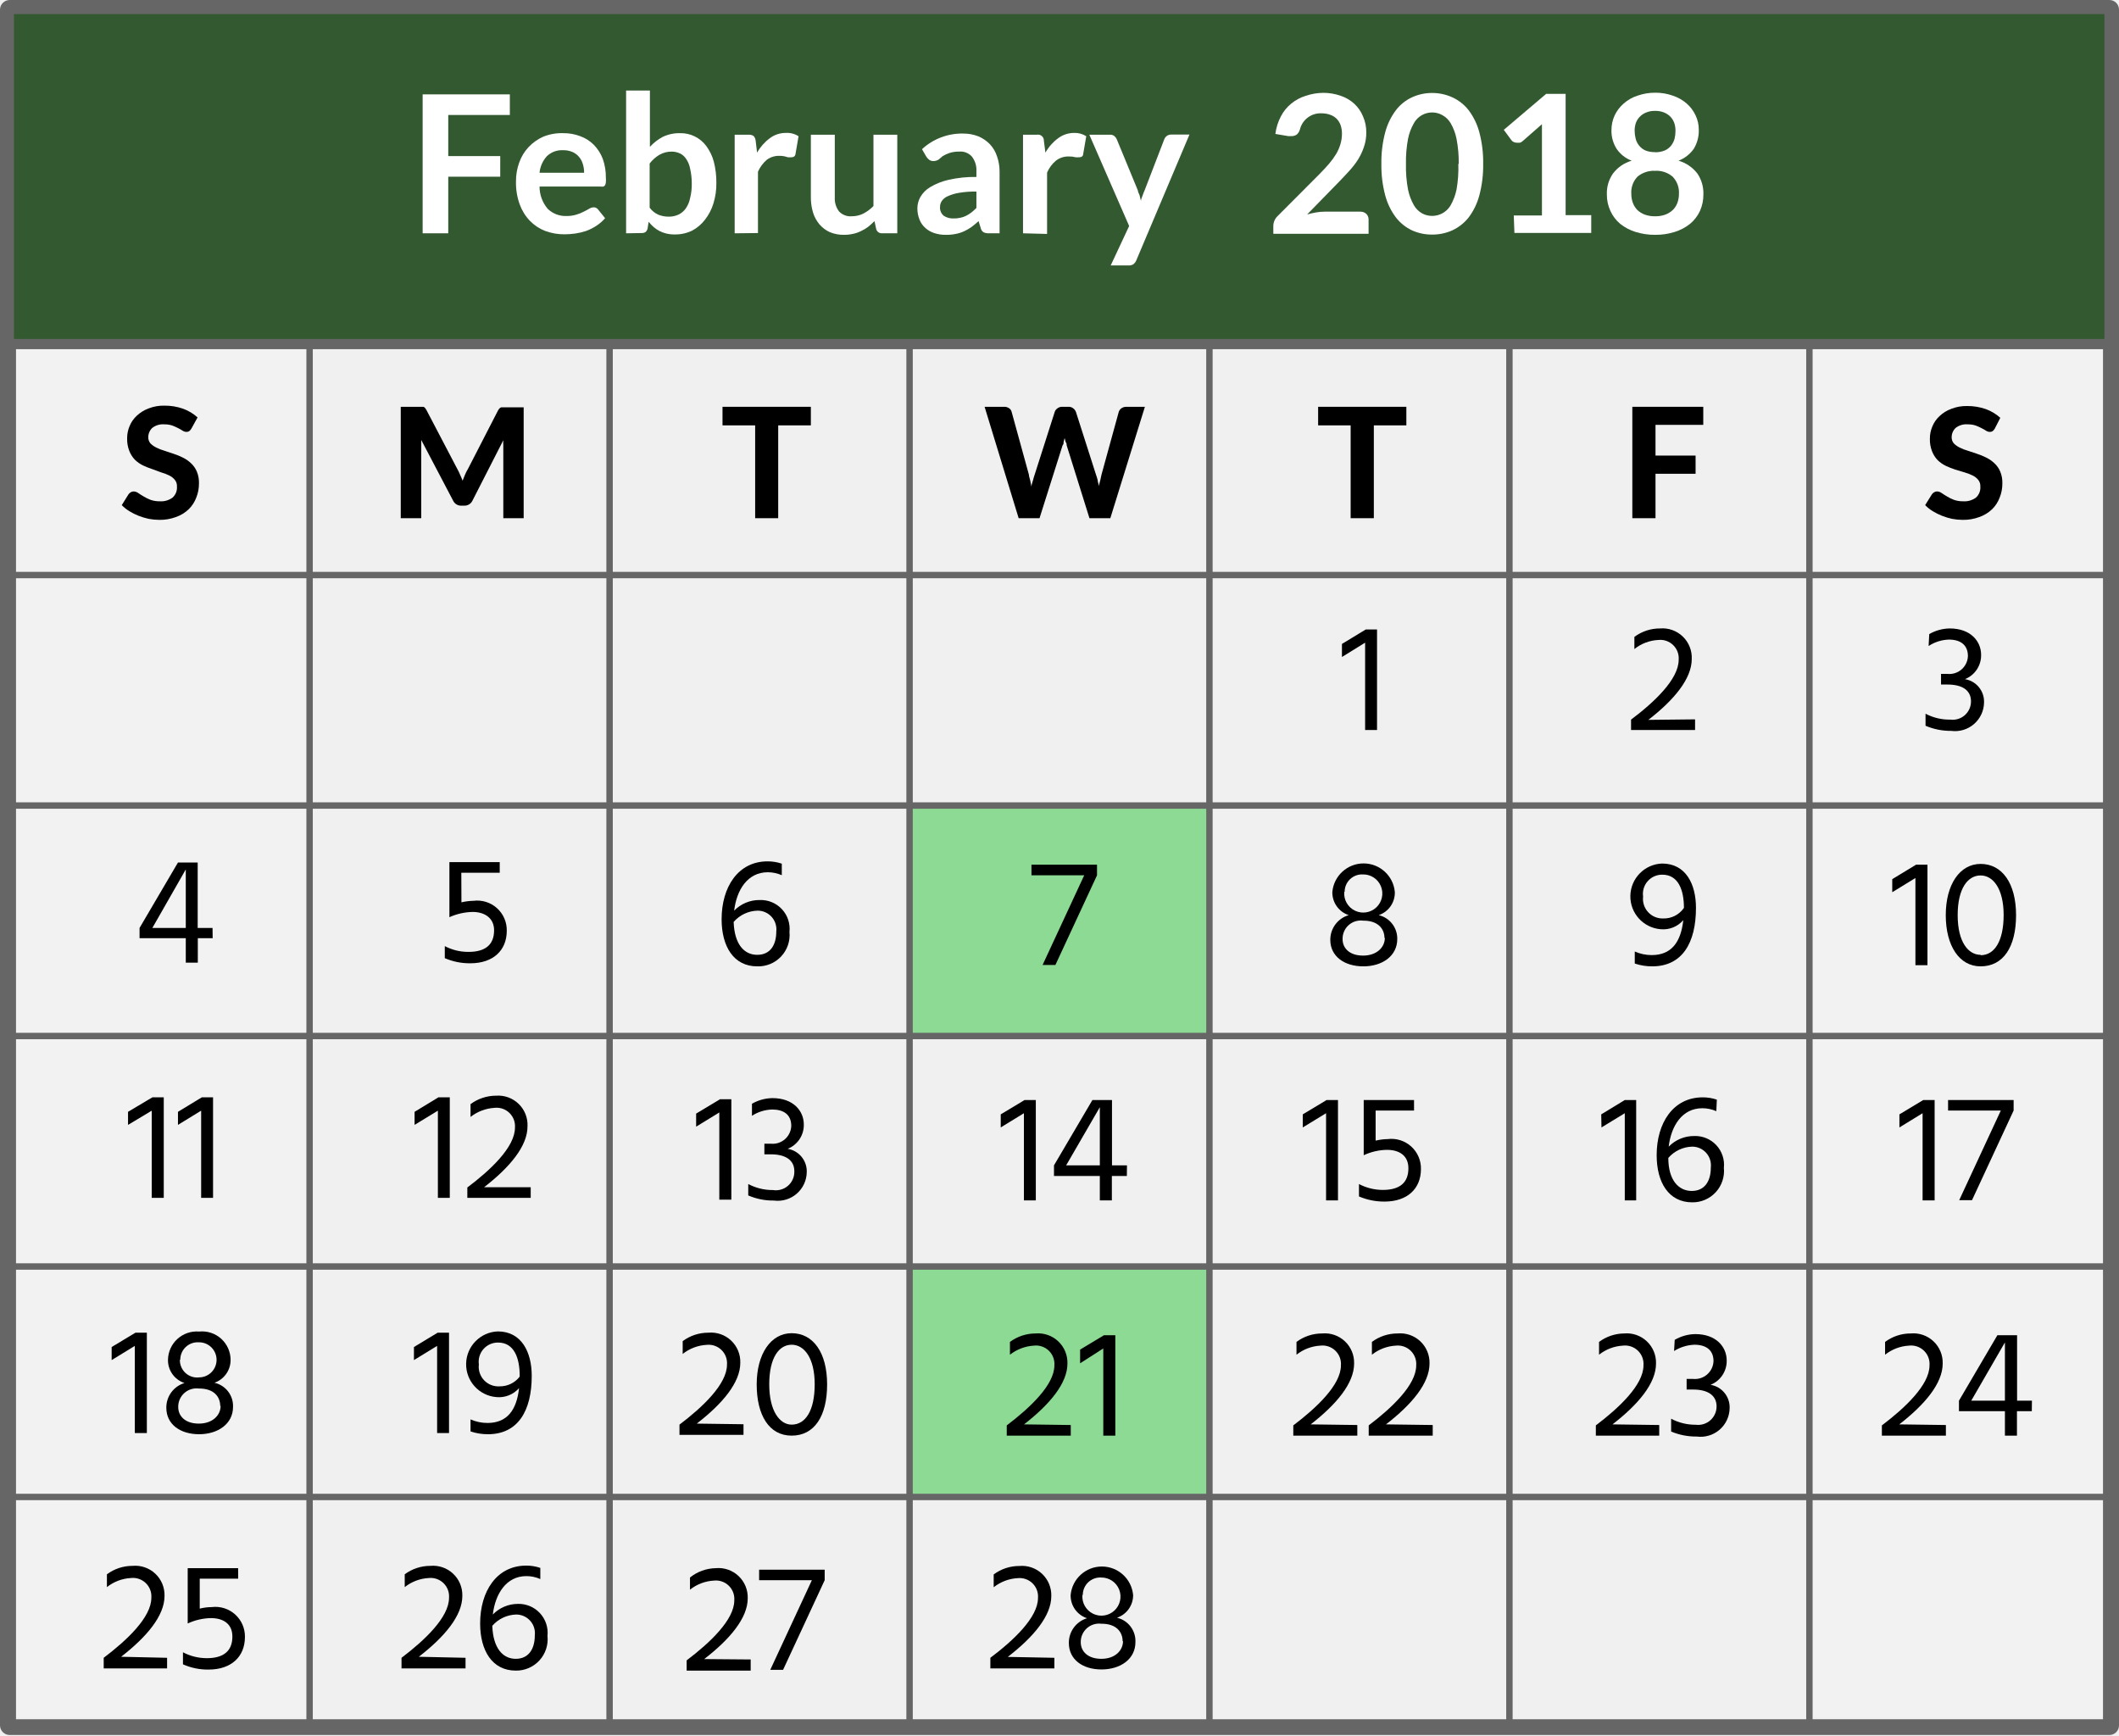
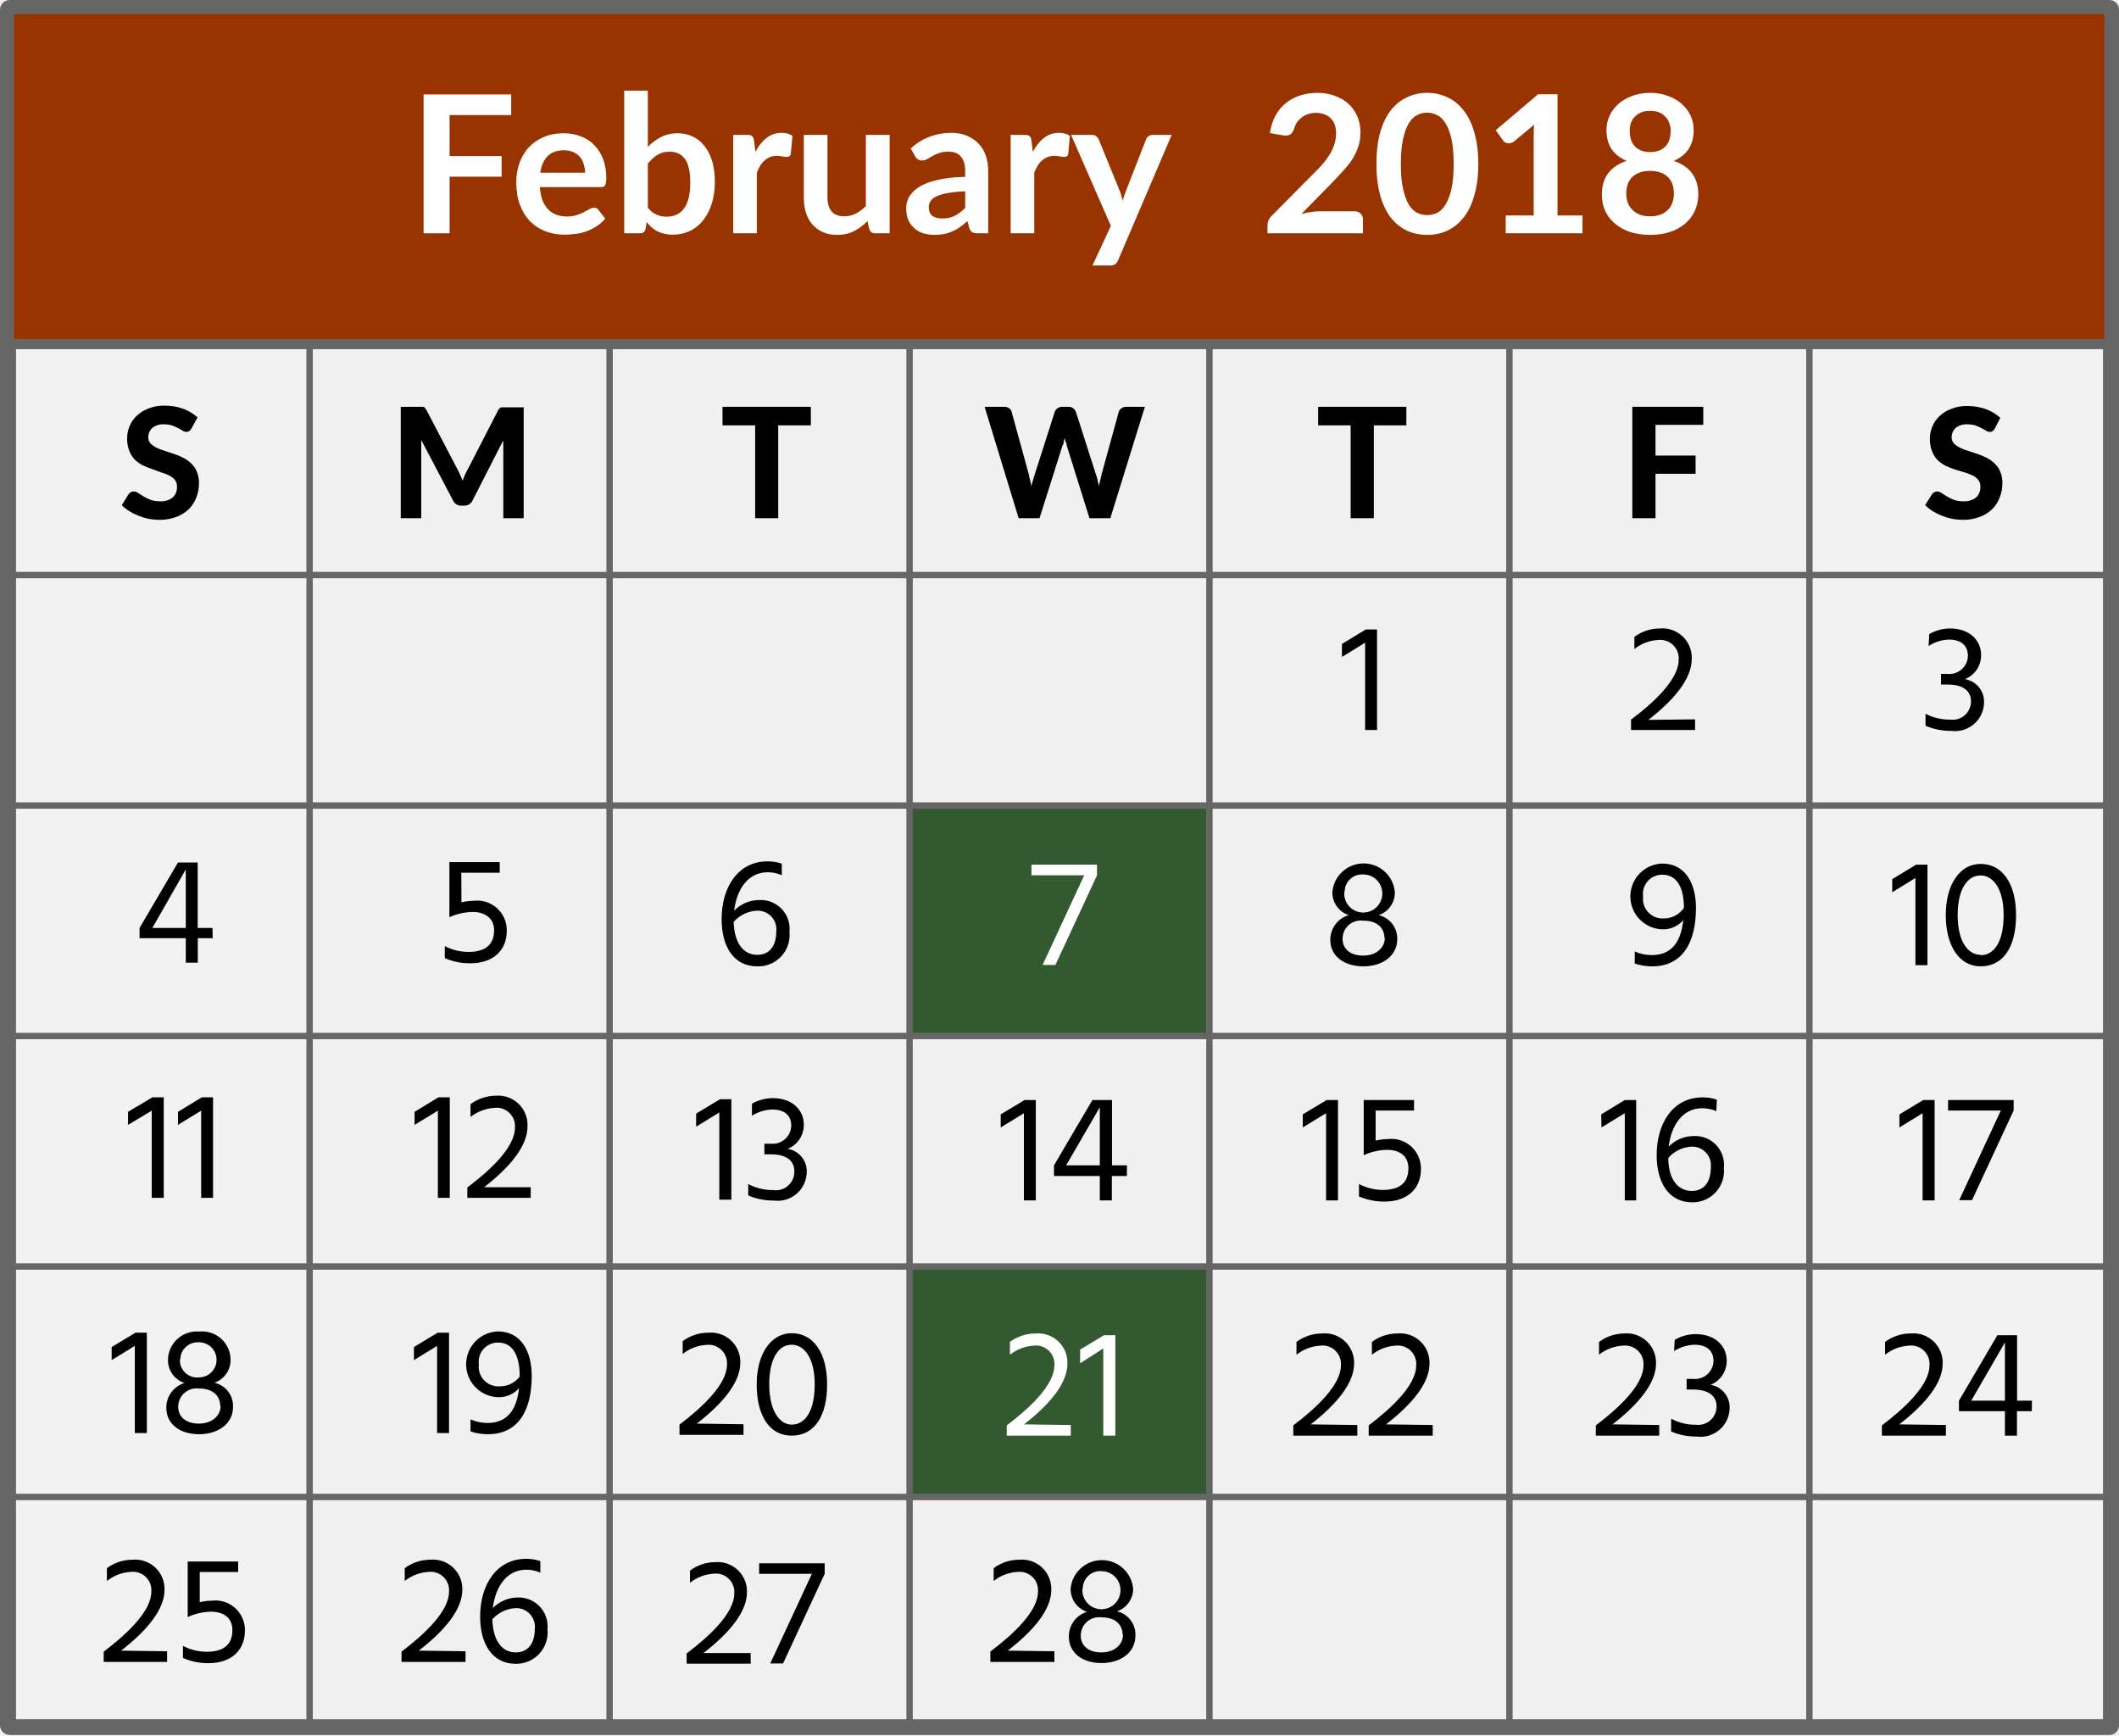
<svg xmlns="http://www.w3.org/2000/svg" viewBox="0 0 165.5 135.52">
  <defs>
-     <style>.a{fill:#f2f2f2;}.b{fill:#666;}.c,.f{fill:none;stroke:#666;stroke-miterlimit:10;}.d{fill:#32592f;}.e{fill:#8cda93;}.f{stroke-width:0.5px;}.g{fill:#fff;}</style>
+     <style>.a{fill:#f2f2f2;}.b{fill:#666;}.c,.f{fill:none;stroke:#666;stroke-miterlimit:10;}.d{fill:#930;}.e{fill:#32592f;}.f{stroke-width:0.5px;}.g,.h{fill:#fff;}.h{font-size:15px;font-family:Lato-Bold, Lato;font-weight:700;}.i{letter-spacing:-0.03em;}</style>
  </defs>
  <rect class="a" x="0.81" y="26.99" width="23.6" height="107.15" />
  <rect class="a" x="141.12" y="26.99" width="23.37" height="107.15" />
  <path class="b" d="M168.85,5.28v134H4.85V5.28h164m0-.75H4.85a.76.76,0,0,0-.75.75v134a.76.76,0,0,0,.75.75h164a.75.75,0,0,0,.75-.75V5.28a.75.75,0,0,0-.75-.75Z" transform="translate(-4.1 -4.53)" />
  <rect class="c" x="0.75" y="26.77" width="164" height="108" />
  <rect class="d" x="0.84" y="0.84" width="163.76" height="25.84" />
  <path class="b" d="M168.46,5.63V31H5.19V5.63H168.46m.5-.5H4.69V31.46H169V5.13Z" transform="translate(-4.1 -4.53)" />
  <rect class="e" x="71.1" y="98.78" width="23.18" height="17.98" />
  <rect class="e" x="71.24" y="62.98" width="23.01" height="17.78" />
  <line class="f" x1="0.75" y1="116.91" x2="164.75" y2="116.91" />
  <line class="f" x1="0.75" y1="98.91" x2="164.75" y2="98.91" />
  <line class="f" x1="0.75" y1="80.91" x2="164.75" y2="80.91" />
  <line class="f" x1="0.75" y1="62.91" x2="164.75" y2="62.91" />
  <line class="f" x1="0.75" y1="44.91" x2="164.75" y2="44.91" />
  <line class="f" x1="141.32" y1="26.79" x2="141.32" y2="134.79" />
  <line class="f" x1="117.89" y1="26.79" x2="117.89" y2="134.79" />
  <line class="f" x1="94.46" y1="26.79" x2="94.46" y2="134.79" />
  <line class="f" x1="71.04" y1="26.79" x2="71.04" y2="134.79" />
  <line class="f" x1="47.61" y1="26.79" x2="47.61" y2="134.79" />
  <line class="f" x1="24.18" y1="26.79" x2="24.18" y2="134.79" />
  <path d="M108.91,54.82l1.86-1.13h.88v7.85h-.93V54.72l-1.81,1.12Z" transform="translate(-4.1 -4.53)" />
  <path d="M136.49,60.71v.83h-5v-.81c1.8-1.35,3.72-3.15,3.72-4.67a1.44,1.44,0,0,0-1.59-1.55,3.23,3.23,0,0,0-1.87.71v-.95a3.32,3.32,0,0,1,2-.66A2.29,2.29,0,0,1,136.23,56c0,1.53-1.37,3.19-3.39,4.75Z" transform="translate(-4.1 -4.53)" />
  <path d="M154.78,54.05a3.31,3.31,0,0,1,1.6-.44c1.63,0,2.45,1,2.45,2.06a2,2,0,0,1-1.26,1.9,1.78,1.78,0,0,1,1.49,1.81,2.27,2.27,0,0,1-2.57,2.23,5,5,0,0,1-2-.4v-.94a4,4,0,0,0,1.93.46,1.43,1.43,0,0,0,1.62-1.42c0-.86-.66-1.32-1.84-1.32h-.5v-.83h.5a1.45,1.45,0,0,0,1.6-1.39c0-.88-.59-1.29-1.49-1.29a3.08,3.08,0,0,0-1.58.5Z" transform="translate(-4.1 -4.53)" />
  <path d="M20.71,77.8H19.55v1.91h-.94V77.8H15V77l3-5.11h1.54V77h1.16ZM18.61,77V72.43L16,77Z" transform="translate(-4.1 -4.53)" />
  <path d="M40.14,75a4.57,4.57,0,0,1,.94-.12,2.31,2.31,0,0,1,2.6,2.34c0,1.54-1.07,2.54-2.84,2.54a4.88,4.88,0,0,1-2-.4v-.94a3.92,3.92,0,0,0,1.85.45c1.31,0,2-.55,2-1.69,0-.94-.72-1.43-1.68-1.43a4.68,4.68,0,0,0-1.81.41V71.86h3.93v.83h-3Z" transform="translate(-4.1 -4.53)" />
  <path d="M65.16,72.88a2.76,2.76,0,0,0-1.09-.23c-1.59,0-2.44,1.39-2.63,3a2.74,2.74,0,0,1,2-.83,2.25,2.25,0,0,1,2.32,2.49A2.45,2.45,0,0,1,63.24,80c-1.85,0-2.78-1.57-2.78-3.68,0-2.51,1.28-4.52,3.59-4.52a3.4,3.4,0,0,1,1.11.18Zm-.43,4.4a1.46,1.46,0,0,0-1.46-1.63,2.56,2.56,0,0,0-1.87.88c.06,1.76.83,2.57,1.84,2.57S64.73,78.35,64.73,77.28Z" transform="translate(-4.1 -4.53)" />
-   <path d="M89.78,72.06v.83l-3.25,7h-1l3.25-7H84.66v-.83Z" transform="translate(-4.1 -4.53)" />
+   <path class="g" d="M89.78,72.06v.83l-3.25,7h-1l3.25-7H84.66v-.83Z" transform="translate(-4.1 -4.53)" />
  <path d="M113.23,77.87c0,1.32-1.17,2.13-2.65,2.13S108,79.22,108,77.93A2,2,0,0,1,109.44,76a1.86,1.86,0,0,1-1.28-1.81,2.45,2.45,0,0,1,4.88,0A1.85,1.85,0,0,1,111.78,76,1.88,1.88,0,0,1,113.23,77.87Zm-1-.09c0-.69-.48-1.36-1.67-1.35a1.42,1.42,0,0,0-1.6,1.45c0,.68.52,1.28,1.6,1.28S112.26,78.5,112.26,77.78Zm-3.14-3.6a1.49,1.49,0,1,0,1.46-1.36A1.36,1.36,0,0,0,109.12,74.18Z" transform="translate(-4.1 -4.53)" />
  <path d="M131.78,78.84a3.22,3.22,0,0,0,1.32.28c1.54,0,2.28-1,2.47-2.73a2.07,2.07,0,0,1-1.77.71,2.57,2.57,0,0,1,.11-5.13c1.86,0,2.65,1.61,2.65,3.46,0,2.75-1.08,4.57-3.42,4.57a4.21,4.21,0,0,1-1.36-.22Zm3.84-3.41c0-1.36-.42-2.59-1.69-2.59a1.5,1.5,0,0,0-1.5,1.71A1.53,1.53,0,0,0,134,76.26a1.9,1.9,0,0,0,1.58-.77Z" transform="translate(-4.1 -4.53)" />
  <path d="M151.89,73.19l1.86-1.13h.89v7.85h-.94V73.1l-1.81,1.11Z" transform="translate(-4.1 -4.53)" />
  <path d="M158.79,72c1.68,0,2.77,1.51,2.77,4s-1,4-2.77,4c-1.66,0-2.72-1.6-2.72-4S157.17,72,158.79,72Zm0,7.13c1.08,0,1.8-1.09,1.8-3.14s-.82-3.09-1.8-3.09S157,73.88,157,76,157.84,79.1,158.79,79.1Z" transform="translate(-4.1 -4.53)" />
  <path d="M14.1,91.36,16,90.23h.89v7.85h-.94V91.27L14.1,92.38Z" transform="translate(-4.1 -4.53)" />
  <path d="M18,91.36l1.86-1.13h.88v7.85h-.93V91.27L18,92.38Z" transform="translate(-4.1 -4.53)" />
  <path d="M36.48,91.36l1.86-1.13h.89v7.85H38.3V91.27l-1.82,1.11Z" transform="translate(-4.1 -4.53)" />
  <path d="M45.55,97.25v.83H40.6v-.81c1.8-1.35,3.72-3.15,3.72-4.67a1.44,1.44,0,0,0-1.6-1.55,3.36,3.36,0,0,0-1.87.71v-1a3.37,3.37,0,0,1,2-.66A2.29,2.29,0,0,1,45.3,92.5c0,1.54-1.38,3.19-3.39,4.75Z" transform="translate(-4.1 -4.53)" />
  <path d="M58.47,91.5l1.86-1.12h.89v7.84h-.94V91.41l-1.81,1.11Z" transform="translate(-4.1 -4.53)" />
  <path d="M62.83,90.73a3.31,3.31,0,0,1,1.6-.44c1.63,0,2.45,1,2.45,2.06a2,2,0,0,1-1.26,1.9,1.78,1.78,0,0,1,1.49,1.81,2.27,2.27,0,0,1-2.57,2.23,4.86,4.86,0,0,1-2-.4V97a4.05,4.05,0,0,0,1.93.47A1.44,1.44,0,0,0,66.14,96c0-.85-.66-1.32-1.84-1.32h-.5v-.83h.5a1.45,1.45,0,0,0,1.6-1.39c0-.88-.59-1.28-1.49-1.28a3.07,3.07,0,0,0-1.58.49Z" transform="translate(-4.1 -4.53)" />
  <path d="M82.26,91.56l1.86-1.12H85v7.84h-.93V91.47l-1.81,1.11Z" transform="translate(-4.1 -4.53)" />
  <path d="M92.11,96.37H90.94v1.91H90V96.37H86.42v-.83l3-5.1h1.53v5.1h1.17ZM90,95.54V91l-2.63,4.54Z" transform="translate(-4.1 -4.53)" />
  <path d="M105.85,91.56l1.86-1.12h.89v7.84h-.93V91.47l-1.82,1.11Z" transform="translate(-4.1 -4.53)" />
  <path d="M111.54,93.61a4.48,4.48,0,0,1,.94-.12,2.31,2.31,0,0,1,2.6,2.34c0,1.54-1.07,2.54-2.84,2.54a5,5,0,0,1-2-.4V97a4,4,0,0,0,1.86.46c1.31,0,2-.55,2-1.69,0-1-.72-1.44-1.68-1.44a4.47,4.47,0,0,0-1.81.42V90.44h3.93v.82h-3Z" transform="translate(-4.1 -4.53)" />
  <path d="M129.16,91.56,131,90.44h.89v7.84H131V91.47l-1.82,1.11Z" transform="translate(-4.1 -4.53)" />
  <path d="M138.15,91.31a2.72,2.72,0,0,0-1.09-.23c-1.59,0-2.44,1.39-2.63,3a2.76,2.76,0,0,1,2-.83,2.25,2.25,0,0,1,2.31,2.49,2.45,2.45,0,0,1-2.47,2.69c-1.85,0-2.78-1.57-2.78-3.68,0-2.51,1.28-4.52,3.6-4.52a3.38,3.38,0,0,1,1.1.18Zm-.43,4.4a1.46,1.46,0,0,0-1.45-1.63,2.56,2.56,0,0,0-1.87.88c0,1.76.82,2.58,1.83,2.58S137.72,96.78,137.72,95.71Z" transform="translate(-4.1 -4.53)" />
  <path d="M152.45,91.56l1.86-1.12h.89v7.84h-.94V91.47l-1.81,1.11Z" transform="translate(-4.1 -4.53)" />
  <path d="M161.37,90.44v.82l-3.25,7h-1l3.25-7h-4.12v-.82Z" transform="translate(-4.1 -4.53)" />
  <path d="M12.82,109.73l1.86-1.12h.89v7.84h-.94v-6.81l-1.81,1.11Z" transform="translate(-4.1 -4.53)" />
  <path d="M22.3,114.41c0,1.32-1.18,2.13-2.65,2.13s-2.56-.77-2.56-2.07a2,2,0,0,1,1.42-1.93,1.87,1.87,0,0,1-1.29-1.81,2.25,2.25,0,0,1,2.43-2.21,2.23,2.23,0,0,1,2.46,2.22,1.88,1.88,0,0,1-1.26,1.78A1.86,1.86,0,0,1,22.3,114.41Zm-1-.08c0-.7-.48-1.37-1.67-1.36a1.43,1.43,0,0,0-1.61,1.45c0,.69.53,1.29,1.61,1.29S21.33,115.05,21.33,114.33Zm-3.15-3.61a1.35,1.35,0,0,0,1.52,1.38,1.37,1.37,0,1,0-.05-2.74A1.36,1.36,0,0,0,18.18,110.72Z" transform="translate(-4.1 -4.53)" />
  <path d="M36.43,109.73l1.85-1.12h.89v7.84h-.93v-6.81l-1.81,1.11Z" transform="translate(-4.1 -4.53)" />
  <path d="M40.85,115.38a3.22,3.22,0,0,0,1.32.28c1.54,0,2.28-1,2.47-2.72a2.09,2.09,0,0,1-1.77.7,2.57,2.57,0,0,1,.11-5.13c1.85,0,2.65,1.61,2.65,3.47,0,2.74-1.08,4.56-3.42,4.56a4.17,4.17,0,0,1-1.36-.22Zm3.84-3.4c0-1.37-.42-2.6-1.69-2.6a1.5,1.5,0,0,0-1.5,1.71,1.53,1.53,0,0,0,1.61,1.71,1.94,1.94,0,0,0,1.58-.76Z" transform="translate(-4.1 -4.53)" />
  <path d="M62.17,115.76v.83h-5v-.8c1.8-1.36,3.71-3.16,3.71-4.68a1.44,1.44,0,0,0-1.59-1.55,3.3,3.3,0,0,0-1.87.71v-1a3.34,3.34,0,0,1,2-.66,2.29,2.29,0,0,1,2.5,2.35c0,1.54-1.38,3.19-3.4,4.75Z" transform="translate(-4.1 -4.53)" />
  <path d="M65.93,108.65c1.68,0,2.77,1.51,2.77,4s-1,4-2.77,4-2.73-1.61-2.73-4S64.31,108.65,65.93,108.65Zm0,7.14c1.08,0,1.8-1.09,1.8-3.15s-.82-3.09-1.8-3.09-1.75,1-1.75,3.09S65,115.79,65.93,115.79Z" transform="translate(-4.1 -4.53)" />
-   <path d="M87.73,115.82v.83h-5v-.8c1.8-1.36,3.72-3.16,3.72-4.68a1.44,1.44,0,0,0-1.6-1.55,3.36,3.36,0,0,0-1.87.71v-1a3.37,3.37,0,0,1,2-.66,2.29,2.29,0,0,1,2.49,2.35c0,1.54-1.38,3.19-3.39,4.75Z" transform="translate(-4.1 -4.53)" />
-   <path d="M88.46,109.93l1.86-1.12h.89v7.84h-.94v-6.81L88.46,111Z" transform="translate(-4.1 -4.53)" />
+   <path class="g" d="M87.73,115.82v.83h-5v-.8c1.8-1.36,3.72-3.16,3.72-4.68a1.44,1.44,0,0,0-1.6-1.55,3.36,3.36,0,0,0-1.87.71v-1a3.37,3.37,0,0,1,2-.66,2.29,2.29,0,0,1,2.49,2.35c0,1.54-1.38,3.19-3.39,4.75Z" transform="translate(-4.1 -4.53)" />
+   <path class="g" d="M88.46,109.93l1.86-1.12h.89v7.84h-.94v-6.81L88.46,111Z" transform="translate(-4.1 -4.53)" />
  <path d="M110.11,115.82v.83h-5v-.8c1.8-1.36,3.72-3.16,3.72-4.68a1.44,1.44,0,0,0-1.6-1.55,3.3,3.3,0,0,0-1.87.71v-1a3.34,3.34,0,0,1,2-.66,2.29,2.29,0,0,1,2.5,2.35c0,1.54-1.38,3.19-3.39,4.75Z" transform="translate(-4.1 -4.53)" />
  <path d="M116,115.82v.83h-5v-.8c1.8-1.36,3.71-3.16,3.71-4.68a1.44,1.44,0,0,0-1.59-1.55,3.3,3.3,0,0,0-1.87.71v-1a3.34,3.34,0,0,1,2-.66,2.29,2.29,0,0,1,2.5,2.35c0,1.54-1.38,3.19-3.4,4.75Z" transform="translate(-4.1 -4.53)" />
  <path d="M133.69,115.82v.83h-4.95v-.8c1.8-1.36,3.72-3.16,3.72-4.68a1.44,1.44,0,0,0-1.6-1.55,3.3,3.3,0,0,0-1.87.71v-1a3.34,3.34,0,0,1,1.95-.66,2.29,2.29,0,0,1,2.5,2.35c0,1.54-1.38,3.19-3.4,4.75Z" transform="translate(-4.1 -4.53)" />
  <path d="M134.9,109.17a3.27,3.27,0,0,1,1.61-.45c1.63,0,2.45,1,2.45,2.06a2,2,0,0,1-1.26,1.9,1.78,1.78,0,0,1,1.49,1.81,2.27,2.27,0,0,1-2.57,2.23,5,5,0,0,1-2-.39v-1a4.05,4.05,0,0,0,1.93.47,1.44,1.44,0,0,0,1.62-1.43c0-.85-.66-1.32-1.84-1.32h-.5v-.83h.5a1.45,1.45,0,0,0,1.6-1.39c0-.87-.59-1.28-1.49-1.28a3.24,3.24,0,0,0-1.59.49Z" transform="translate(-4.1 -4.53)" />
  <path d="M156.08,115.82v.83h-5v-.8c1.8-1.36,3.72-3.16,3.72-4.68a1.44,1.44,0,0,0-1.6-1.55,3.3,3.3,0,0,0-1.87.71v-1a3.34,3.34,0,0,1,2-.66,2.29,2.29,0,0,1,2.5,2.35c0,1.54-1.38,3.19-3.39,4.75Z" transform="translate(-4.1 -4.53)" />
  <path d="M162.79,114.74h-1.16v1.91h-.94v-1.91H157.1v-.82l3-5.11h1.54v5.11h1.16Zm-2.1-.82v-4.55l-2.63,4.55Z" transform="translate(-4.1 -4.53)" />
-   <path d="M17.15,134v.83H12.2V134c1.8-1.36,3.72-3.16,3.72-4.68a1.44,1.44,0,0,0-1.6-1.55,3.3,3.3,0,0,0-1.87.71v-1a3.34,3.34,0,0,1,2-.66,2.29,2.29,0,0,1,2.5,2.35c0,1.54-1.38,3.19-3.39,4.75Z" transform="translate(-4.1 -4.53)" />
-   <path d="M19.7,130.16a3.83,3.83,0,0,1,.93-.12,2.31,2.31,0,0,1,2.6,2.33c0,1.54-1.06,2.55-2.84,2.55a4.76,4.76,0,0,1-2-.41v-.94a4,4,0,0,0,1.86.46c1.3,0,2-.55,2-1.69,0-1-.72-1.44-1.68-1.44a4.51,4.51,0,0,0-1.81.42V127H22.7v.82h-3Z" transform="translate(-4.1 -4.53)" />
-   <path d="M40.46,134v.83h-5V134c1.8-1.36,3.71-3.16,3.71-4.68a1.44,1.44,0,0,0-1.59-1.55,3.3,3.3,0,0,0-1.87.71v-1a3.34,3.34,0,0,1,2-.66,2.29,2.29,0,0,1,2.5,2.35c0,1.54-1.38,3.19-3.4,4.75Z" transform="translate(-4.1 -4.53)" />
-   <path d="M46.3,127.85a2.68,2.68,0,0,0-1.09-.23c-1.58,0-2.43,1.4-2.62,3a2.74,2.74,0,0,1,1.95-.83,2.26,2.26,0,0,1,2.32,2.5A2.45,2.45,0,0,1,44.38,135c-1.84,0-2.78-1.57-2.78-3.68,0-2.51,1.29-4.52,3.6-4.52a3.33,3.33,0,0,1,1.1.18Zm-.43,4.4a1.46,1.46,0,0,0-1.45-1.63,2.58,2.58,0,0,0-1.87.88c.06,1.76.83,2.58,1.83,2.58S45.87,133.32,45.87,132.25Z" transform="translate(-4.1 -4.53)" />
-   <path d="M62.73,134.13V135h-5v-.8c1.8-1.36,3.72-3.16,3.72-4.68a1.44,1.44,0,0,0-1.59-1.55,3.3,3.3,0,0,0-1.87.71v-.95A3.32,3.32,0,0,1,60,127a2.29,2.29,0,0,1,2.5,2.35c0,1.54-1.38,3.19-3.4,4.75Z" transform="translate(-4.1 -4.53)" />
-   <path d="M68.51,127.12v.82l-3.25,7h-1l3.25-7H63.39v-.82Z" transform="translate(-4.1 -4.53)" />
-   <path d="M86.45,134v.83h-5V134c1.8-1.35,3.72-3.15,3.72-4.67a1.44,1.44,0,0,0-1.59-1.55,3.3,3.3,0,0,0-1.87.71v-1a3.32,3.32,0,0,1,2-.66,2.29,2.29,0,0,1,2.5,2.35c0,1.54-1.38,3.19-3.4,4.75Z" transform="translate(-4.1 -4.53)" />
-   <path d="M92.78,132.78c0,1.32-1.17,2.13-2.65,2.13s-2.55-.78-2.55-2.07A2,2,0,0,1,89,130.91a1.86,1.86,0,0,1-1.28-1.81,2.45,2.45,0,0,1,4.88,0,1.85,1.85,0,0,1-1.26,1.77A1.87,1.87,0,0,1,92.78,132.78Zm-1-.08c0-.7-.48-1.37-1.66-1.36a1.43,1.43,0,0,0-1.61,1.45c0,.69.53,1.29,1.61,1.29S91.81,133.42,91.81,132.7Zm-3.14-3.61a1.49,1.49,0,1,0,1.46-1.36A1.36,1.36,0,0,0,88.67,129.09Z" transform="translate(-4.1 -4.53)" />
-   <path class="g" d="M43.92,11.9v1.61H39.11v3.21h4.06v1.61H39.11v4.42h-2V11.9Z" transform="translate(-4.1 -4.53)" />
-   <path class="g" d="M48.09,14.93a3.63,3.63,0,0,1,1.34.24,2.88,2.88,0,0,1,1.06.68,3.18,3.18,0,0,1,.69,1.09,4.25,4.25,0,0,1,.24,1.48,1.78,1.78,0,0,1,0,.35.64.64,0,0,1-.06.22.33.33,0,0,1-.13.11.66.66,0,0,1-.21,0H46.24a2.68,2.68,0,0,0,.64,1.74,2,2,0,0,0,1.47.56,2.46,2.46,0,0,0,.77-.11,3.07,3.07,0,0,0,.57-.23c.17-.08.31-.16.43-.23a.72.72,0,0,1,.36-.11.38.38,0,0,1,.19.05.37.37,0,0,1,.15.13l.54.67a3.23,3.23,0,0,1-.69.6,4,4,0,0,1-.8.4,5,5,0,0,1-.85.2,6.15,6.15,0,0,1-.84.06,4.28,4.28,0,0,1-1.49-.26,3.35,3.35,0,0,1-1.2-.79,3.66,3.66,0,0,1-.8-1.29,4.89,4.89,0,0,1-.29-1.78,4.22,4.22,0,0,1,.25-1.48,3.44,3.44,0,0,1,.73-1.21,3.59,3.59,0,0,1,1.16-.82A3.86,3.86,0,0,1,48.09,14.93Zm0,1.33a1.71,1.71,0,0,0-1.27.46,2.25,2.25,0,0,0-.58,1.3h3.48a2.15,2.15,0,0,0-.1-.68,1.45,1.45,0,0,0-.3-.56,1.32,1.32,0,0,0-.51-.38A1.74,1.74,0,0,0,48.13,16.26Z" transform="translate(-4.1 -4.53)" />
-   <path class="g" d="M53,22.75V11.6h1.86V16a3.69,3.69,0,0,1,1-.78,3,3,0,0,1,1.35-.29,2.48,2.48,0,0,1,2.05,1,3.65,3.65,0,0,1,.59,1.22,6.42,6.42,0,0,1,.2,1.67,5.12,5.12,0,0,1-.23,1.6,3.92,3.92,0,0,1-.66,1.27,3.08,3.08,0,0,1-1,.85,3,3,0,0,1-1.36.3,2.64,2.64,0,0,1-.65-.07,2.3,2.3,0,0,1-1-.51,3,3,0,0,1-.39-.41l-.08.52a.51.51,0,0,1-.16.28.5.5,0,0,1-.29.08Zm3.6-6.38a1.9,1.9,0,0,0-1,.25,2.68,2.68,0,0,0-.76.68v3.45a1.73,1.73,0,0,0,.68.55,2.16,2.16,0,0,0,.81.15,1.73,1.73,0,0,0,.76-.16,1.44,1.44,0,0,0,.57-.48A2.16,2.16,0,0,0,58,20a4.42,4.42,0,0,0,.13-1.16A5.24,5.24,0,0,0,58,17.7a2,2,0,0,0-.31-.76,1.18,1.18,0,0,0-.49-.43A1.53,1.53,0,0,0,56.55,16.37Z" transform="translate(-4.1 -4.53)" />
-   <path class="g" d="M61.48,22.75v-7.7h1.09a.6.6,0,0,1,.4.11.67.67,0,0,1,.15.36l.11.93a3.62,3.62,0,0,1,1-1.13,2.05,2.05,0,0,1,1.24-.41,1.66,1.66,0,0,1,1,.26l-.24,1.39a.29.29,0,0,1-.1.19.32.32,0,0,1-.2.06,1.5,1.5,0,0,1-.31,0A1.81,1.81,0,0,0,65,16.7,1.61,1.61,0,0,0,64,17a2.6,2.6,0,0,0-.7.94v4.79Z" transform="translate(-4.1 -4.53)" />
-   <path class="g" d="M69.3,15.05v4.89a1.66,1.66,0,0,0,.33,1.1,1.23,1.23,0,0,0,1,.38,2,2,0,0,0,.9-.21,3.07,3.07,0,0,0,.79-.59V15.05h1.86v7.7H73a.45.45,0,0,1-.47-.34l-.13-.61c-.16.16-.32.3-.49.44a2.77,2.77,0,0,1-.55.33,2.53,2.53,0,0,1-.62.22,3.22,3.22,0,0,1-.71.08,2.8,2.8,0,0,1-1.12-.21,2.34,2.34,0,0,1-.81-.61,2.64,2.64,0,0,1-.5-.92,4.07,4.07,0,0,1-.17-1.19V15.05Z" transform="translate(-4.1 -4.53)" />
-   <path class="g" d="M82.17,22.75h-.84a.93.93,0,0,1-.41-.08.5.5,0,0,1-.22-.32l-.17-.55c-.19.18-.39.33-.57.47a3.74,3.74,0,0,1-.58.33,2.8,2.8,0,0,1-.64.2,3.54,3.54,0,0,1-.75.07,2.84,2.84,0,0,1-.9-.13,1.9,1.9,0,0,1-.71-.4,1.71,1.71,0,0,1-.46-.65,2.34,2.34,0,0,1-.17-.91,1.82,1.82,0,0,1,.23-.86,2.14,2.14,0,0,1,.76-.77,4.87,4.87,0,0,1,1.42-.57,9.05,9.05,0,0,1,2.2-.23V17.9A1.7,1.7,0,0,0,80,16.75a1.19,1.19,0,0,0-1-.38,2.28,2.28,0,0,0-.75.11,2.8,2.8,0,0,0-.52.24L77.4,17a.81.81,0,0,1-.41.11.58.58,0,0,1-.32-.1,1,1,0,0,1-.22-.24l-.34-.59a4.61,4.61,0,0,1,3.21-1.22,3.21,3.21,0,0,1,1.2.22,2.73,2.73,0,0,1,.9.62,2.51,2.51,0,0,1,.55.94,3.51,3.51,0,0,1,.2,1.2Zm-3.6-1.16a2.14,2.14,0,0,0,.52-.05,1.7,1.7,0,0,0,.45-.15,2.65,2.65,0,0,0,.42-.26,4.18,4.18,0,0,0,.4-.36V19.49a7.49,7.49,0,0,0-1.36.1,3.48,3.48,0,0,0-.87.26,1.08,1.08,0,0,0-.47.37.83.83,0,0,0-.14.46.81.81,0,0,0,.29.7A1.27,1.27,0,0,0,78.57,21.59Z" transform="translate(-4.1 -4.53)" />
-   <path class="g" d="M84,22.75v-7.7h1.09a.46.46,0,0,1,.54.47l.12.93a3.59,3.59,0,0,1,1-1.13A2.08,2.08,0,0,1,88,14.91a1.63,1.63,0,0,1,.94.26l-.24,1.39a.25.25,0,0,1-.09.19.33.33,0,0,1-.21.06,1.53,1.53,0,0,1-.3,0,1.86,1.86,0,0,0-.52-.06,1.57,1.57,0,0,0-1,.32,2.49,2.49,0,0,0-.7.94v4.79Z" transform="translate(-4.1 -4.53)" />
-   <path class="g" d="M92.85,24.86a.78.78,0,0,1-.22.3.64.64,0,0,1-.4.1H90.85l1.44-3.08-3.11-7.13H90.8a.5.5,0,0,1,.34.11.69.69,0,0,1,.18.24l1.65,4c0,.13.1.26.14.4s.07.28.1.42c0-.14.09-.28.13-.42s.1-.27.16-.41l1.54-4a.6.6,0,0,1,.2-.25.57.57,0,0,1,.31-.1H97Z" transform="translate(-4.1 -4.53)" />
-   <path class="g" d="M107.43,11.78a4.08,4.08,0,0,1,1.38.23,2.94,2.94,0,0,1,1.06.62,2.73,2.73,0,0,1,.69,1,3,3,0,0,1,.25,1.26,3.31,3.31,0,0,1-.18,1.11,4.64,4.64,0,0,1-.47,1,6.43,6.43,0,0,1-.7.9c-.26.29-.54.58-.83.88l-2.44,2.5a6.36,6.36,0,0,1,.7-.16,3.85,3.85,0,0,1,.66-.06h2.78a.67.67,0,0,1,.48.17.6.6,0,0,1,.18.45v1.11h-7.44v-.62a1.08,1.08,0,0,1,.33-.76l3.29-3.3c.28-.28.52-.55.74-.8a5.77,5.77,0,0,0,.55-.76,3.37,3.37,0,0,0,.33-.76,2.76,2.76,0,0,0,.12-.82,2,2,0,0,0-.11-.68,1.35,1.35,0,0,0-.32-.5,1.29,1.29,0,0,0-.5-.3,1.93,1.93,0,0,0-.65-.11,1.66,1.66,0,0,0-1.7,1.25.82.82,0,0,1-.25.41.7.7,0,0,1-.42.12l-.25,0-1-.17a4,4,0,0,1,.43-1.37,3.11,3.11,0,0,1,.81-1,3.31,3.31,0,0,1,1.11-.6A4.43,4.43,0,0,1,107.43,11.78Z" transform="translate(-4.1 -4.53)" />
-   <path class="g" d="M119.94,17.33a9,9,0,0,1-.3,2.46,5,5,0,0,1-.84,1.73,3.54,3.54,0,0,1-1.27,1,3.79,3.79,0,0,1-1.58.33,3.74,3.74,0,0,1-1.57-.33,3.48,3.48,0,0,1-1.25-1,5,5,0,0,1-.84-1.73,9,9,0,0,1-.3-2.46,9,9,0,0,1,.3-2.47,5,5,0,0,1,.84-1.73,3.35,3.35,0,0,1,1.25-1,3.75,3.75,0,0,1,1.57-.34,3.8,3.8,0,0,1,1.58.34,3.41,3.41,0,0,1,1.27,1,5,5,0,0,1,.84,1.73A9,9,0,0,1,119.94,17.33Zm-1.91,0a9.46,9.46,0,0,0-.17-1.95,4,4,0,0,0-.46-1.23,1.69,1.69,0,0,0-.67-.64,1.63,1.63,0,0,0-2.2.64,4,4,0,0,0-.46,1.23,9.55,9.55,0,0,0-.16,1.95,9.68,9.68,0,0,0,.16,2,4.23,4.23,0,0,0,.46,1.23,1.72,1.72,0,0,0,.65.64,1.67,1.67,0,0,0,2.22-.64,4.23,4.23,0,0,0,.46-1.23A9.6,9.6,0,0,0,118,17.33Z" transform="translate(-4.1 -4.53)" />
-   <path class="g" d="M122.33,21.36h2.2V15c0-.25,0-.5,0-.77L123,15.57a.58.58,0,0,1-.2.11l-.2,0a.67.67,0,0,1-.28-.06.45.45,0,0,1-.18-.15l-.59-.8,3.31-2.81h1.52v9.47h2v1.39h-6Z" transform="translate(-4.1 -4.53)" />
-   <path class="g" d="M133.37,22.87a5,5,0,0,1-1.54-.23,3.65,3.65,0,0,1-1.19-.63,2.86,2.86,0,0,1-.76-1,3,3,0,0,1-.28-1.31,2.68,2.68,0,0,1,.48-1.62,2.8,2.8,0,0,1,1.46-1,2.49,2.49,0,0,1-1.18-.93,2.61,2.61,0,0,1-.4-1.47,2.72,2.72,0,0,1,.25-1.14,2.81,2.81,0,0,1,.71-.93A3,3,0,0,1,132,12a4.08,4.08,0,0,1,1.38-.23,4,4,0,0,1,1.37.23,3.16,3.16,0,0,1,1.08.61,2.78,2.78,0,0,1,.7.93,2.57,2.57,0,0,1,.25,1.14,2.69,2.69,0,0,1-.39,1.47,2.62,2.62,0,0,1-1.19.93,2.87,2.87,0,0,1,1.47,1,2.74,2.74,0,0,1,.47,1.62,3.1,3.1,0,0,1-.27,1.31,2.89,2.89,0,0,1-.77,1,3.65,3.65,0,0,1-1.19.63A4.91,4.91,0,0,1,133.37,22.87Zm0-1.45a2.2,2.2,0,0,0,.8-.13,1.78,1.78,0,0,0,.58-.36,1.5,1.5,0,0,0,.36-.56,2,2,0,0,0,.12-.7,1.77,1.77,0,0,0-.5-1.35,1.94,1.94,0,0,0-1.36-.45,2,2,0,0,0-1.37.45,1.76,1.76,0,0,0-.49,1.35,2,2,0,0,0,.12.7,1.61,1.61,0,0,0,.35.56,1.78,1.78,0,0,0,.58.36A2.22,2.22,0,0,0,133.37,21.42Zm0-5a1.91,1.91,0,0,0,.76-.14,1.35,1.35,0,0,0,.49-.38,1.52,1.52,0,0,0,.27-.54,2.59,2.59,0,0,0,.07-.63,1.85,1.85,0,0,0-.09-.58,1.42,1.42,0,0,0-.29-.49,1.48,1.48,0,0,0-.5-.34,1.73,1.73,0,0,0-.71-.13,1.67,1.67,0,0,0-.71.13,1.39,1.39,0,0,0-.5.34,1.3,1.3,0,0,0-.3.49,1.85,1.85,0,0,0-.09.58,2.59,2.59,0,0,0,.08.63,1.38,1.38,0,0,0,.27.54,1.27,1.27,0,0,0,.49.38A1.88,1.88,0,0,0,133.37,16.41Z" transform="translate(-4.1 -4.53)" />
+   <path d="M17.15,133.49v.83H12.2v-.8c1.8-1.36,3.72-3.16,3.72-4.68a1.44,1.44,0,0,0-1.6-1.55,3.3,3.3,0,0,0-1.87.71v-1a3.34,3.34,0,0,1,2-.66,2.29,2.29,0,0,1,2.5,2.35c0,1.54-1.38,3.19-3.39,4.75Z" transform="translate(-4.1 -4.53)" />
+   <path d="M19.7,129.66a3.83,3.83,0,0,1,.93-.12,2.31,2.31,0,0,1,2.6,2.33c0,1.54-1.06,2.55-2.84,2.55a4.76,4.76,0,0,1-2-.41v-.94a4,4,0,0,0,1.86.46c1.3,0,2-.55,2-1.69,0-1-.72-1.44-1.68-1.44a4.51,4.51,0,0,0-1.81.42v-4.34H22.7v.82h-3Z" transform="translate(-4.1 -4.53)" />
+   <path d="M40.46,133.49v.83h-5v-.8c1.8-1.36,3.71-3.16,3.71-4.68a1.44,1.44,0,0,0-1.59-1.55,3.3,3.3,0,0,0-1.87.71v-1a3.34,3.34,0,0,1,2-.66,2.29,2.29,0,0,1,2.5,2.35c0,1.54-1.38,3.19-3.4,4.75Z" transform="translate(-4.1 -4.53)" />
+   <path d="M46.3,127.35a2.68,2.68,0,0,0-1.09-.23c-1.58,0-2.43,1.4-2.62,3a2.74,2.74,0,0,1,1.95-.83,2.26,2.26,0,0,1,2.32,2.5,2.45,2.45,0,0,1-2.48,2.68c-1.84,0-2.78-1.57-2.78-3.68,0-2.51,1.29-4.52,3.6-4.52a3.33,3.33,0,0,1,1.1.18Zm-.43,4.4a1.46,1.46,0,0,0-1.45-1.63,2.58,2.58,0,0,0-1.87.88c.06,1.76.83,2.58,1.83,2.58S45.87,132.82,45.87,131.75Z" transform="translate(-4.1 -4.53)" />
+   <path d="M62.73,133.63v.83h-5v-.8c1.8-1.36,3.72-3.16,3.72-4.68a1.44,1.44,0,0,0-1.59-1.55,3.3,3.3,0,0,0-1.87.71v-.95a3.32,3.32,0,0,1,1.95-.66,2.29,2.29,0,0,1,2.5,2.35c0,1.54-1.38,3.19-3.4,4.75Z" transform="translate(-4.1 -4.53)" />
+   <path d="M68.51,126.62v.82l-3.25,7h-1l3.25-7H63.39v-.82Z" transform="translate(-4.1 -4.53)" />
+   <path d="M86.45,133.49v.83h-5v-.81c1.8-1.35,3.72-3.15,3.72-4.67a1.44,1.44,0,0,0-1.59-1.55,3.3,3.3,0,0,0-1.87.71v-1a3.32,3.32,0,0,1,2-.66,2.29,2.29,0,0,1,2.5,2.35c0,1.54-1.38,3.19-3.4,4.75Z" transform="translate(-4.1 -4.53)" />
+   <path d="M92.78,132.28c0,1.32-1.17,2.13-2.65,2.13s-2.55-.78-2.55-2.07A2,2,0,0,1,89,130.41a1.86,1.86,0,0,1-1.28-1.81,2.45,2.45,0,0,1,4.88,0,1.85,1.85,0,0,1-1.26,1.77A1.87,1.87,0,0,1,92.78,132.28Zm-1-.08c0-.7-.48-1.37-1.66-1.36a1.43,1.43,0,0,0-1.61,1.45c0,.69.53,1.29,1.61,1.29S91.81,132.92,91.81,132.2Zm-3.14-3.61a1.49,1.49,0,1,0,1.46-1.36A1.36,1.36,0,0,0,88.67,128.59Z" transform="translate(-4.1 -4.53)" />
+   <text class="h" transform="translate(31.88 18.22)">
+     <tspan class="i">F</tspan>
+     <tspan x="7.94" y="0" xml:space="preserve">ebruary  2018</tspan>
+   </text>
  <path d="M19.05,38a.69.69,0,0,1-.17.2.36.36,0,0,1-.22.06.57.57,0,0,1-.29-.09,3.63,3.63,0,0,0-.35-.2,4.13,4.13,0,0,0-.47-.21,1.93,1.93,0,0,0-.62-.09,1.35,1.35,0,0,0-.94.28,1,1,0,0,0-.31.73.72.72,0,0,0,.17.48,1.72,1.72,0,0,0,.45.32,3.41,3.41,0,0,0,.64.25l.72.24a5.1,5.1,0,0,1,.73.3,2.54,2.54,0,0,1,.63.44,1.85,1.85,0,0,1,.45.64,2.21,2.21,0,0,1,.17.93,2.89,2.89,0,0,1-.21,1.11,2.51,2.51,0,0,1-.59.91,2.77,2.77,0,0,1-1,.61,3.58,3.58,0,0,1-1.3.22,4.67,4.67,0,0,1-.83-.08,5.16,5.16,0,0,1-.79-.24,4.4,4.4,0,0,1-.72-.36,3,3,0,0,1-.59-.47l.53-.85a.56.56,0,0,1,.18-.16.43.43,0,0,1,.22-.06.64.64,0,0,1,.35.12c.12.08.25.17.41.26a3.4,3.4,0,0,0,.54.27,2.09,2.09,0,0,0,.74.12,1.51,1.51,0,0,0,1-.29,1.05,1.05,0,0,0,.34-.86.75.75,0,0,0-.17-.53,1.27,1.27,0,0,0-.44-.34,3.59,3.59,0,0,0-.63-.24L16,41.17a6.52,6.52,0,0,1-.73-.29,2.47,2.47,0,0,1-.63-.44,2.1,2.1,0,0,1-.44-.69,2.51,2.51,0,0,1-.17-1,2.36,2.36,0,0,1,.19-.94,2.27,2.27,0,0,1,.56-.81,2.76,2.76,0,0,1,.92-.57,3.19,3.19,0,0,1,1.24-.22,4.3,4.3,0,0,1,1.46.24,3.44,3.44,0,0,1,1.13.68Z" transform="translate(-4.1 -4.53)" />
  <path d="M45,36.3V45H43.41V39.66c0-.11,0-.23,0-.36a2.56,2.56,0,0,1,0-.39L41,43.63a.68.68,0,0,1-.63.39h-.25a.64.64,0,0,1-.37-.1.67.67,0,0,1-.26-.29L37,38.89c0,.14,0,.28,0,.4s0,.26,0,.37V45H35.4V36.3H37l.16,0a.26.26,0,0,1,.13.08,1.42,1.42,0,0,1,.11.16l2.43,4.64a3.55,3.55,0,0,1,.21.44c.07.14.13.3.19.45.06-.16.13-.31.19-.47s.14-.29.22-.43L43,36.58a.74.74,0,0,1,.12-.16.26.26,0,0,1,.13-.08l.15,0H45Z" transform="translate(-4.1 -4.53)" />
  <path d="M67.43,37.75H64.88V45h-1.8V37.75H60.53V36.3h6.9Z" transform="translate(-4.1 -4.53)" />
  <path d="M93.52,36.3,90.82,45H89.19l-1.78-5.69c0-.08,0-.17-.08-.26a2.81,2.81,0,0,1-.08-.31,2.81,2.81,0,0,1-.08.31c0,.09,0,.18-.08.26L85.29,45H83.66L81,36.3h1.51a.65.65,0,0,1,.4.11.47.47,0,0,1,.2.28l1.35,4.91c0,.14.07.28.1.44s.07.33.1.5c0-.18.08-.34.12-.5s.08-.3.13-.44l1.57-4.91a.53.53,0,0,1,.21-.27A.6.6,0,0,1,87,36.3h.53a.57.57,0,0,1,.38.11.67.67,0,0,1,.22.28l1.57,4.91a4.17,4.17,0,0,1,.13.42c0,.15.08.31.11.48,0-.17.07-.33.1-.48s.06-.29.09-.42l1.35-4.91a.56.56,0,0,1,.2-.27.65.65,0,0,1,.39-.12Z" transform="translate(-4.1 -4.53)" />
  <path d="M113.94,37.75H111.4V45h-1.81V37.75h-2.54V36.3h6.89Z" transform="translate(-4.1 -4.53)" />
  <path d="M133.4,37.71v2.4h3.13v1.42H133.4V45h-1.81V36.3h5.54v1.41Z" transform="translate(-4.1 -4.53)" />
  <path d="M159.9,38a.69.69,0,0,1-.17.2.36.36,0,0,1-.22.06.57.57,0,0,1-.29-.09,3.63,3.63,0,0,0-.35-.2,4.13,4.13,0,0,0-.47-.21,1.93,1.93,0,0,0-.62-.09,1.35,1.35,0,0,0-.94.28,1,1,0,0,0-.31.73.72.72,0,0,0,.17.48,1.72,1.72,0,0,0,.45.32,3.41,3.41,0,0,0,.64.25l.72.24a5.1,5.1,0,0,1,.73.3,2.54,2.54,0,0,1,.63.44,1.85,1.85,0,0,1,.45.64,2.21,2.21,0,0,1,.17.93,2.89,2.89,0,0,1-.21,1.11,2.51,2.51,0,0,1-.59.91,2.77,2.77,0,0,1-1,.61,3.58,3.58,0,0,1-1.3.22,4.58,4.58,0,0,1-.83-.08,5.16,5.16,0,0,1-.79-.24,4.84,4.84,0,0,1-.72-.36,3,3,0,0,1-.59-.47l.53-.85a.56.56,0,0,1,.18-.16.43.43,0,0,1,.22-.06.64.64,0,0,1,.35.12c.12.08.25.17.41.26a3.4,3.4,0,0,0,.54.27,2.09,2.09,0,0,0,.74.12,1.51,1.51,0,0,0,1-.29,1.05,1.05,0,0,0,.34-.86.75.75,0,0,0-.17-.53,1.27,1.27,0,0,0-.44-.34,3.59,3.59,0,0,0-.63-.24l-.73-.22a6.52,6.52,0,0,1-.73-.29,2.47,2.47,0,0,1-.63-.44,2.1,2.1,0,0,1-.44-.69,2.51,2.51,0,0,1-.17-1,2.36,2.36,0,0,1,.19-.94,2.27,2.27,0,0,1,.56-.81,2.66,2.66,0,0,1,.92-.57,3.19,3.19,0,0,1,1.24-.22,4.3,4.3,0,0,1,1.46.24,3.44,3.44,0,0,1,1.13.68Z" transform="translate(-4.1 -4.53)" />
</svg>
